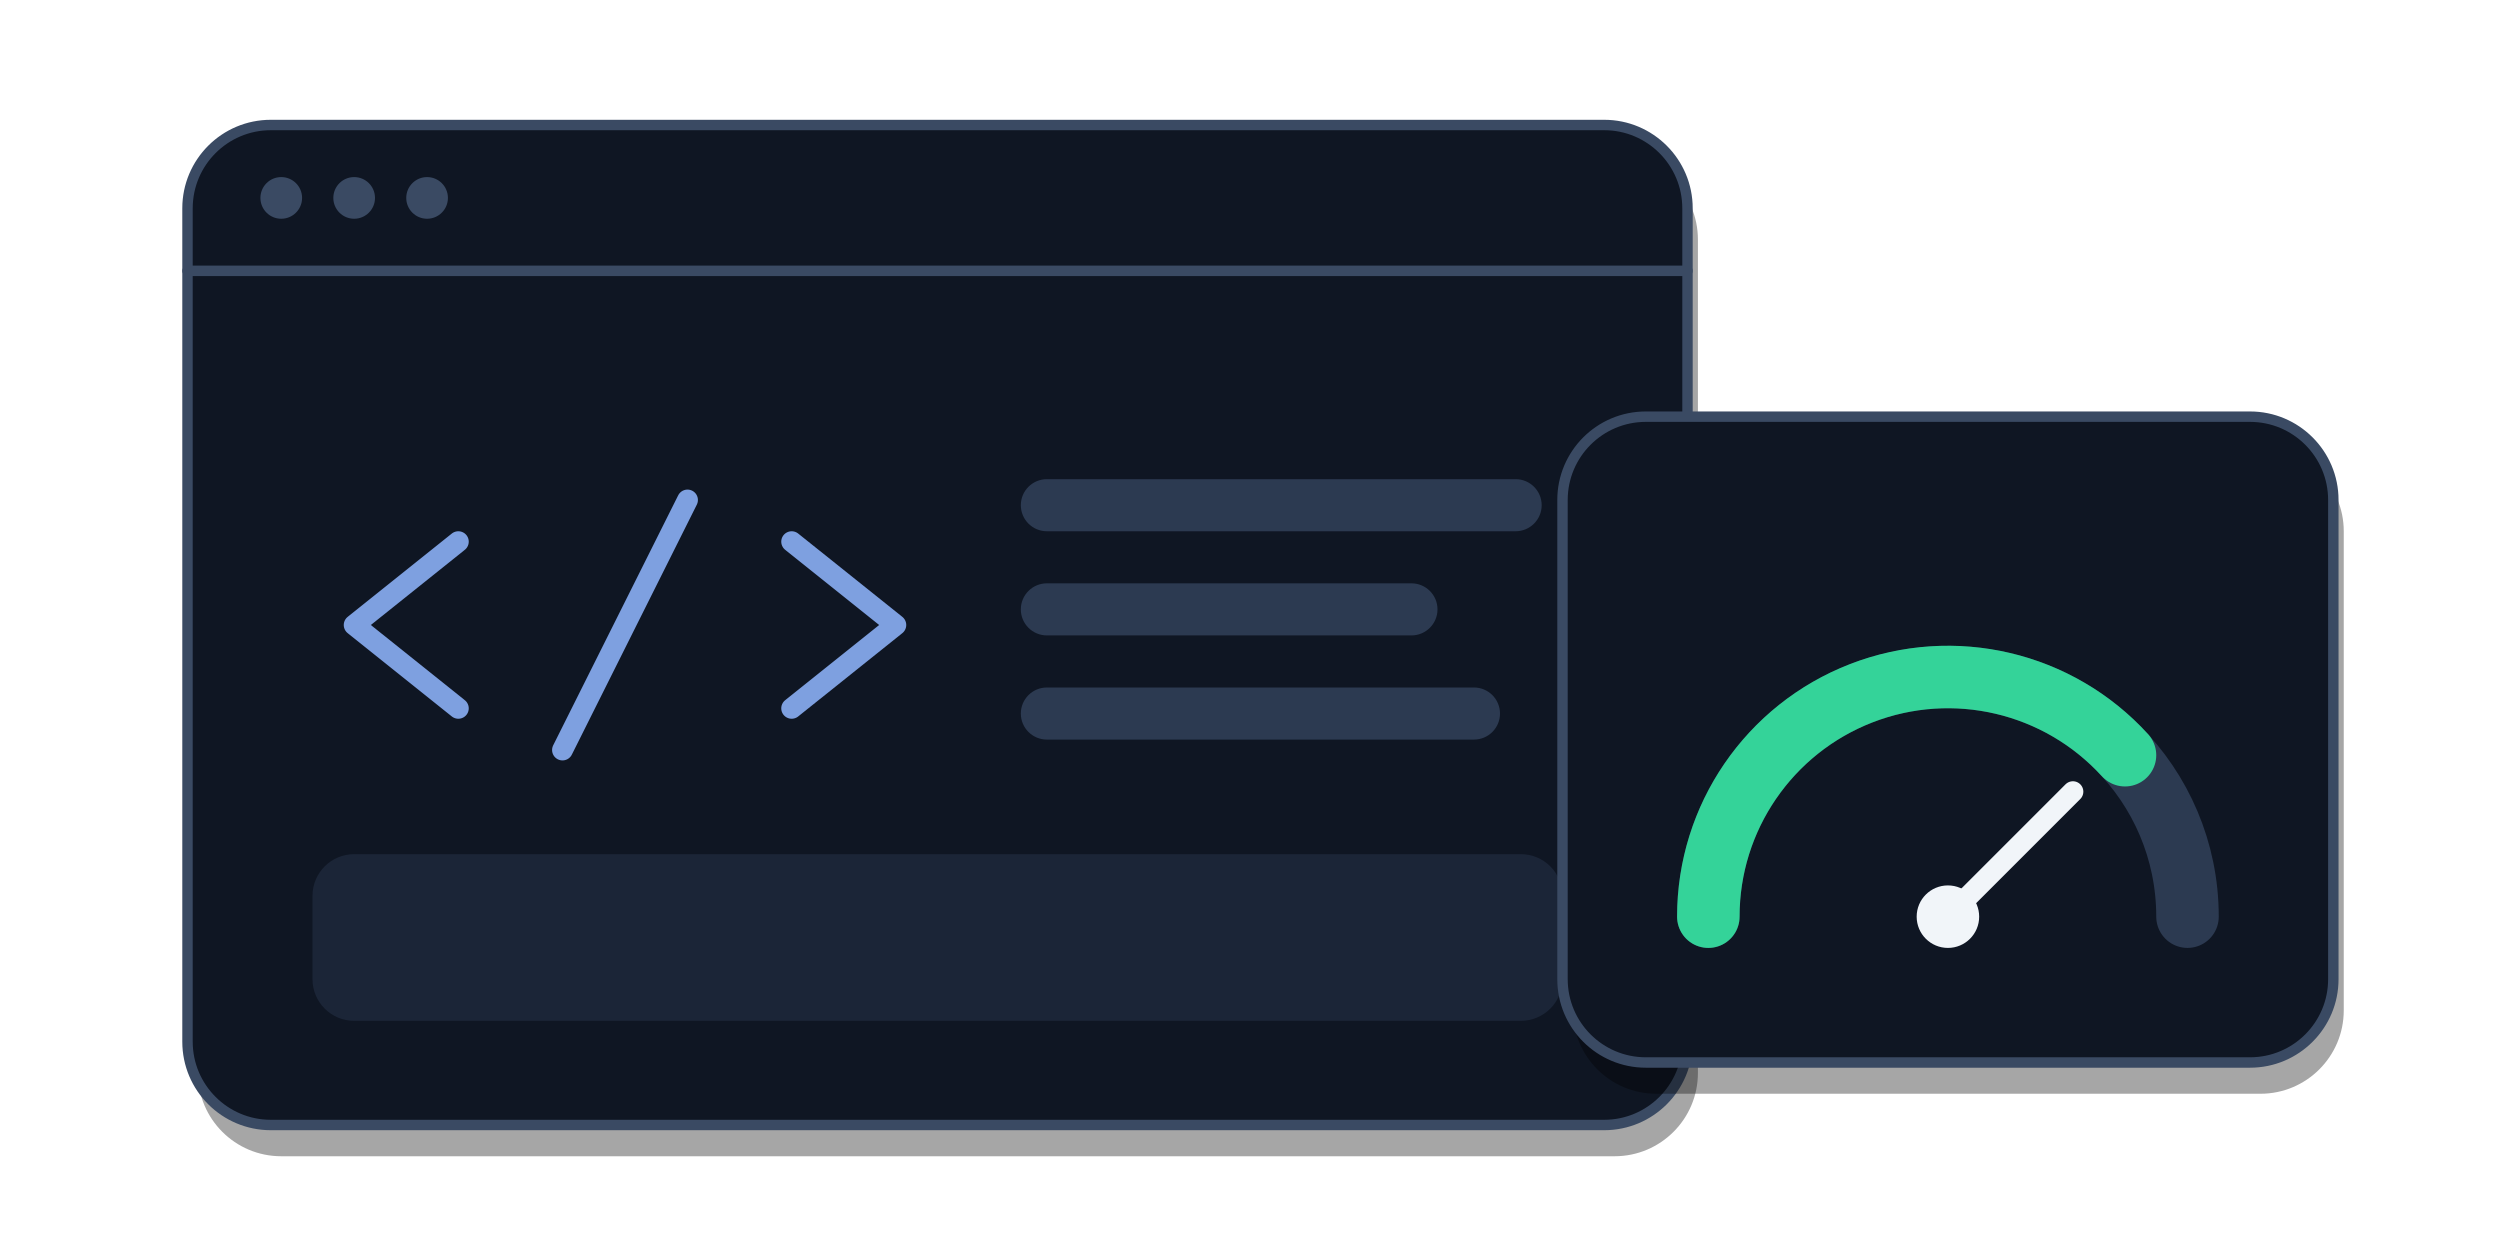
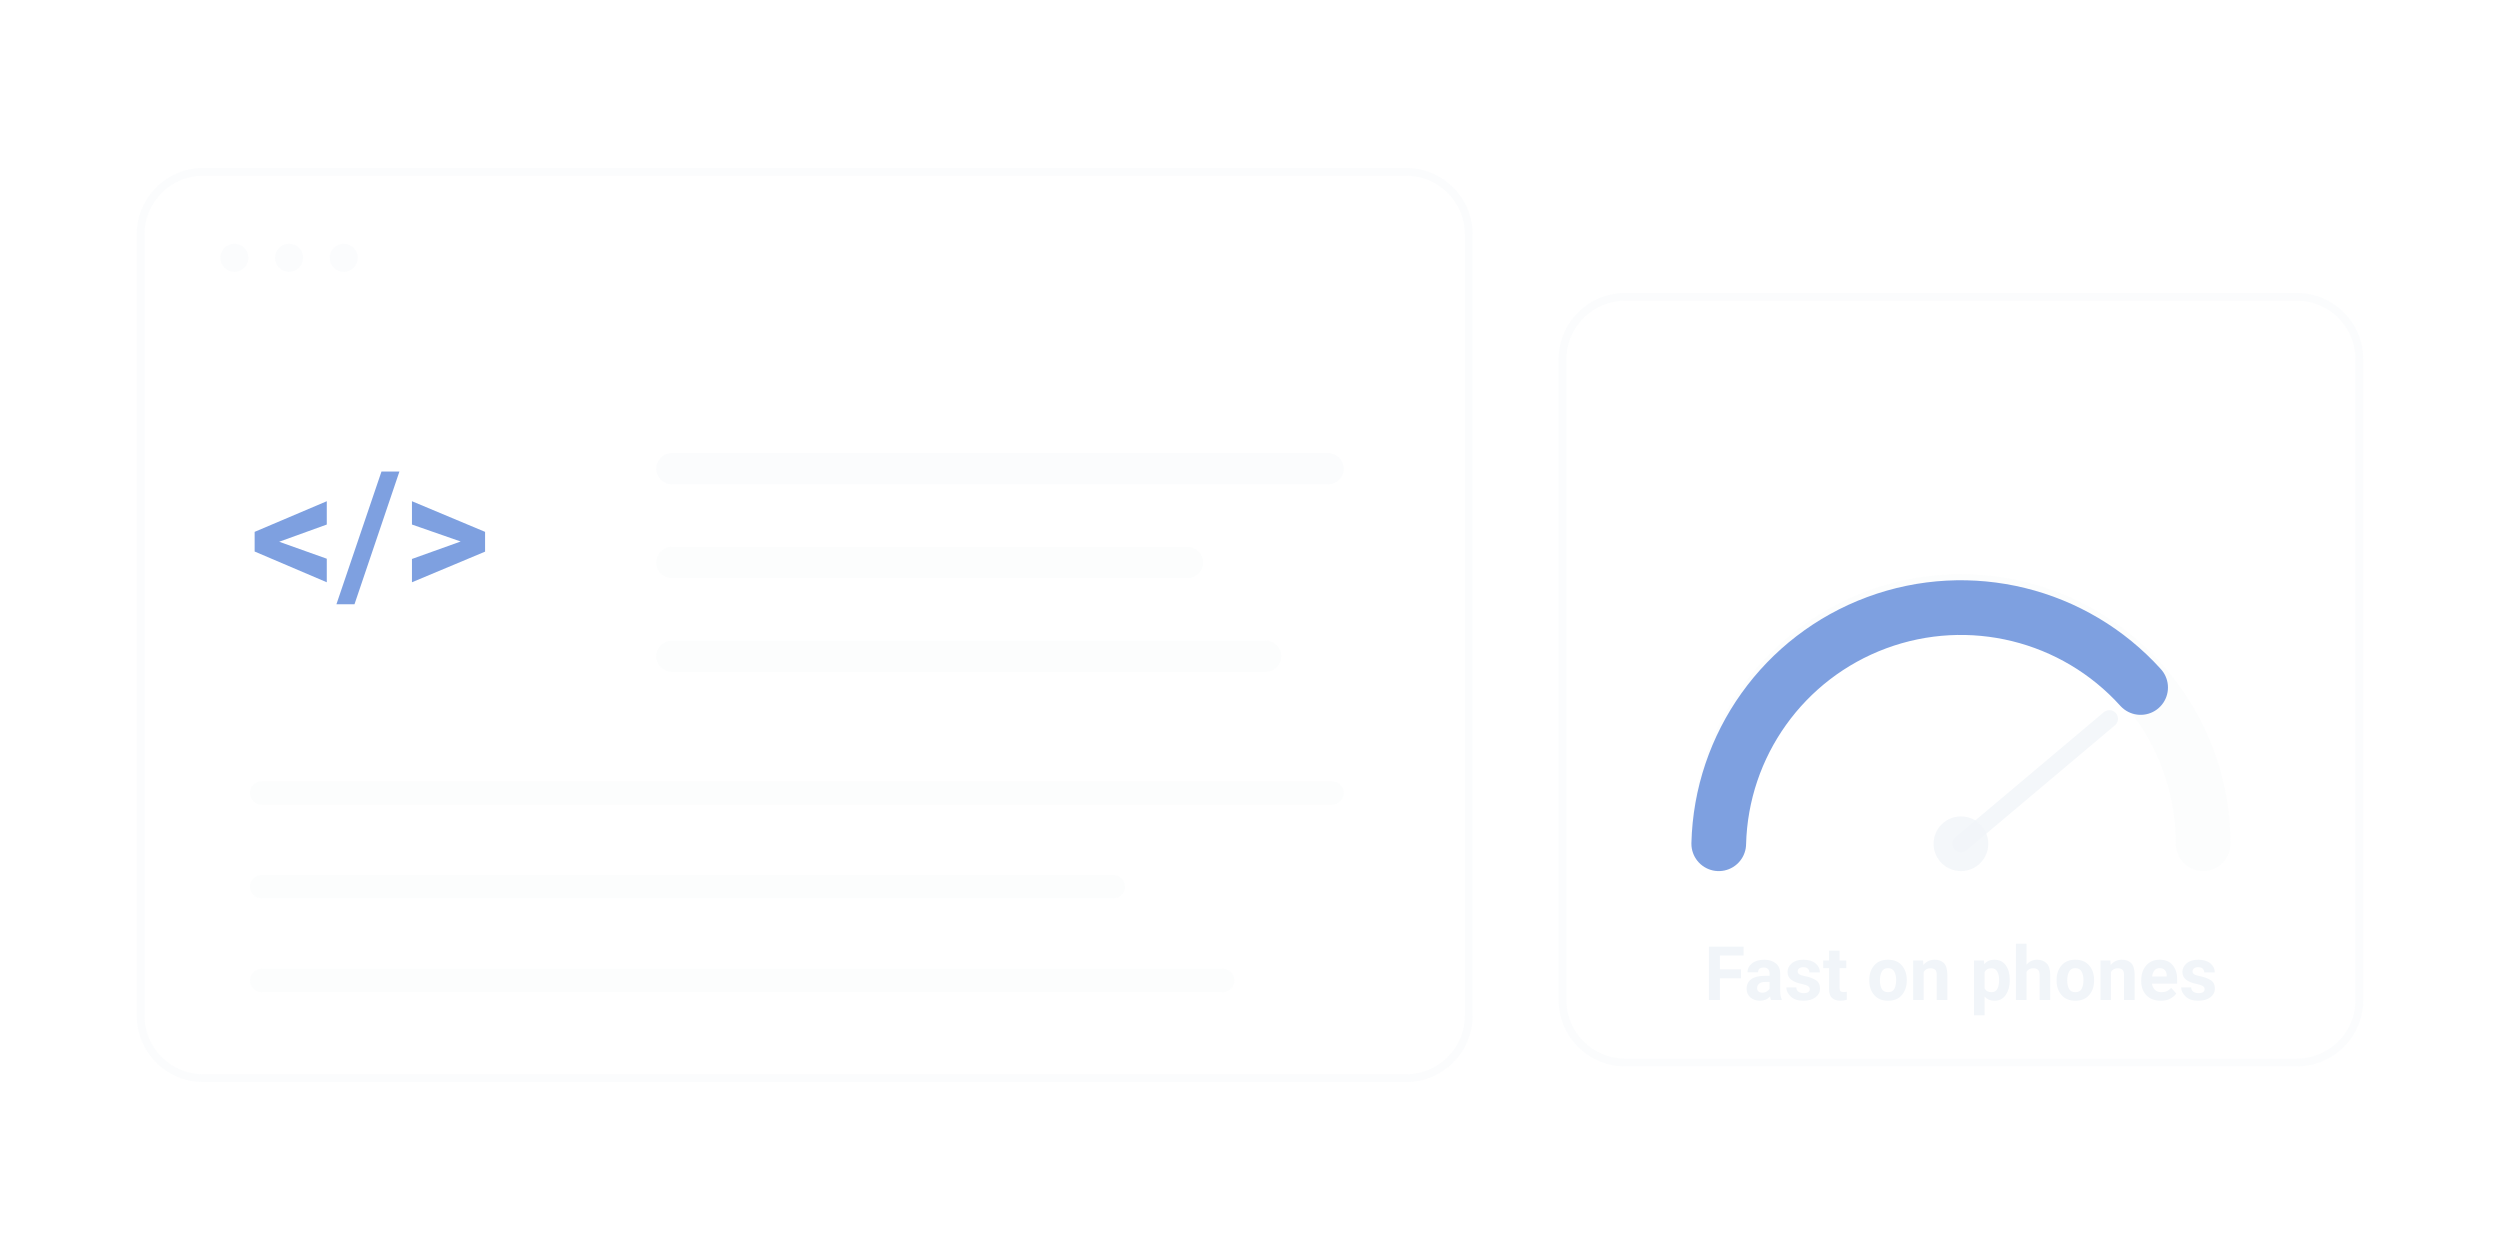
- <svg xmlns="http://www.w3.org/2000/svg" width="240" height="120" viewBox="0 0 240 120" fill="none" stroke-linecap="round" stroke-linejoin="round">
-   <rect x="19" y="15" width="144" height="96" rx="8" fill="#000000" opacity=".35" />
-   <rect x="18" y="12" width="144" height="96" rx="8" fill="#0f1623" stroke="#3a4a63" />
-   <path d="M18 26h144" stroke="#3a4a63" />
-   <circle cx="27" cy="19" r="2" fill="#3a4a63" />
-   <circle cx="34" cy="19" r="2" fill="#3a4a63" />
-   <circle cx="41" cy="19" r="2" fill="#3a4a63" />
-   <path d="M44 52l-10 8 10 8M76 52l10 8-10 8M66 48l-12 24" stroke="#7ea0e0" stroke-width="2" fill="none" />
-   <rect x="98" y="46" width="50" height="5" rx="2.5" fill="#2c3a51" />
-   <rect x="98" y="56" width="40" height="5" rx="2.5" fill="#2c3a51" />
-   <rect x="98" y="66" width="46" height="5" rx="2.5" fill="#2c3a51" />
-   <rect x="30" y="82" width="120" height="16" rx="4" fill="#1b2537" />
-   <rect x="151" y="43" width="74" height="62" rx="8" fill="#000000" opacity=".35" />
-   <rect x="150" y="40" width="74" height="62" rx="8" fill="#0f1623" stroke="#3a4a63" />
-   <path d="M164 88a23 23 0 0146 0" stroke="#2c3a51" stroke-width="6" fill="none" />
-   <path d="M164 88a23 23 0 0140-15.5" stroke="#34d399" stroke-width="6" fill="none" />
-   <path d="M187 88l12-12" stroke="#f1f5f9" stroke-width="2" />
-   <circle cx="187" cy="88" r="3" fill="#f1f5f9" />
+ <svg xmlns="http://www.w3.org/2000/svg" width="320" height="160" viewBox="0 0 320 160" fill="none" stroke-linecap="round" stroke-linejoin="round">
+   <rect x="18" y="22" width="170" height="116" rx="8" fill="#f1f5f9" fill-opacity=".05" stroke="#f1f5f9" stroke-opacity=".28" />
+   <circle cx="30" cy="33" r="1.8" fill="#f1f5f9" fill-opacity=".3" />
+   <circle cx="37" cy="33" r="1.8" fill="#f1f5f9" fill-opacity=".3" />
+   <circle cx="44" cy="33" r="1.8" fill="#f1f5f9" fill-opacity=".3" />
+   <text x="32" y="76" font-family="ui-sans-serif, system-ui, -apple-system, 'Segoe UI', Roboto, Helvetica, Arial, sans-serif" font-size="22" font-weight="700" fill="#7ea0e0" text-anchor="start">&lt;/&gt;</text>
+   <rect x="84" y="58" width="88" height="4" rx="2" fill="#f1f5f9" fill-opacity="0.3" />
+   <rect x="84" y="70" width="70" height="4" rx="2" fill="#f1f5f9" fill-opacity="0.18" />
+   <rect x="84" y="82" width="80" height="4" rx="2" fill="#f1f5f9" fill-opacity="0.18" />
+   <rect x="32" y="100" width="140" height="3" rx="1.5" fill="#f1f5f9" fill-opacity="0.18" />
+   <rect x="32" y="112" width="112" height="3" rx="1.5" fill="#f1f5f9" fill-opacity="0.18" />
+   <rect x="32" y="124" width="126" height="3" rx="1.5" fill="#f1f5f9" fill-opacity="0.18" />
+   <rect x="200" y="38" width="102" height="98" rx="8" fill="#f1f5f9" fill-opacity=".05" stroke="#f1f5f9" stroke-opacity=".28" />
+   <path d="M220 108 A 31 31 0 0 1 282 108" stroke="#f1f5f9" stroke-opacity=".18" stroke-width="7" />
+   <path d="M220 108 A 31 31 0 0 1 274 88" stroke="#7ea0e0" stroke-width="7" />
+   <path d="M251 108 L 270 92" stroke="#f1f5f9" stroke-opacity=".8" stroke-width="2.2" />
+   <circle cx="251" cy="108" r="3.5" fill="#f1f5f9" fill-opacity=".8" />
+   <text x="251" y="128" font-family="ui-sans-serif, system-ui, -apple-system, 'Segoe UI', Roboto, Helvetica, Arial, sans-serif" font-size="9.6" font-weight="600" fill="#f1f5f9" text-anchor="middle">Fast on phones</text>
</svg>
